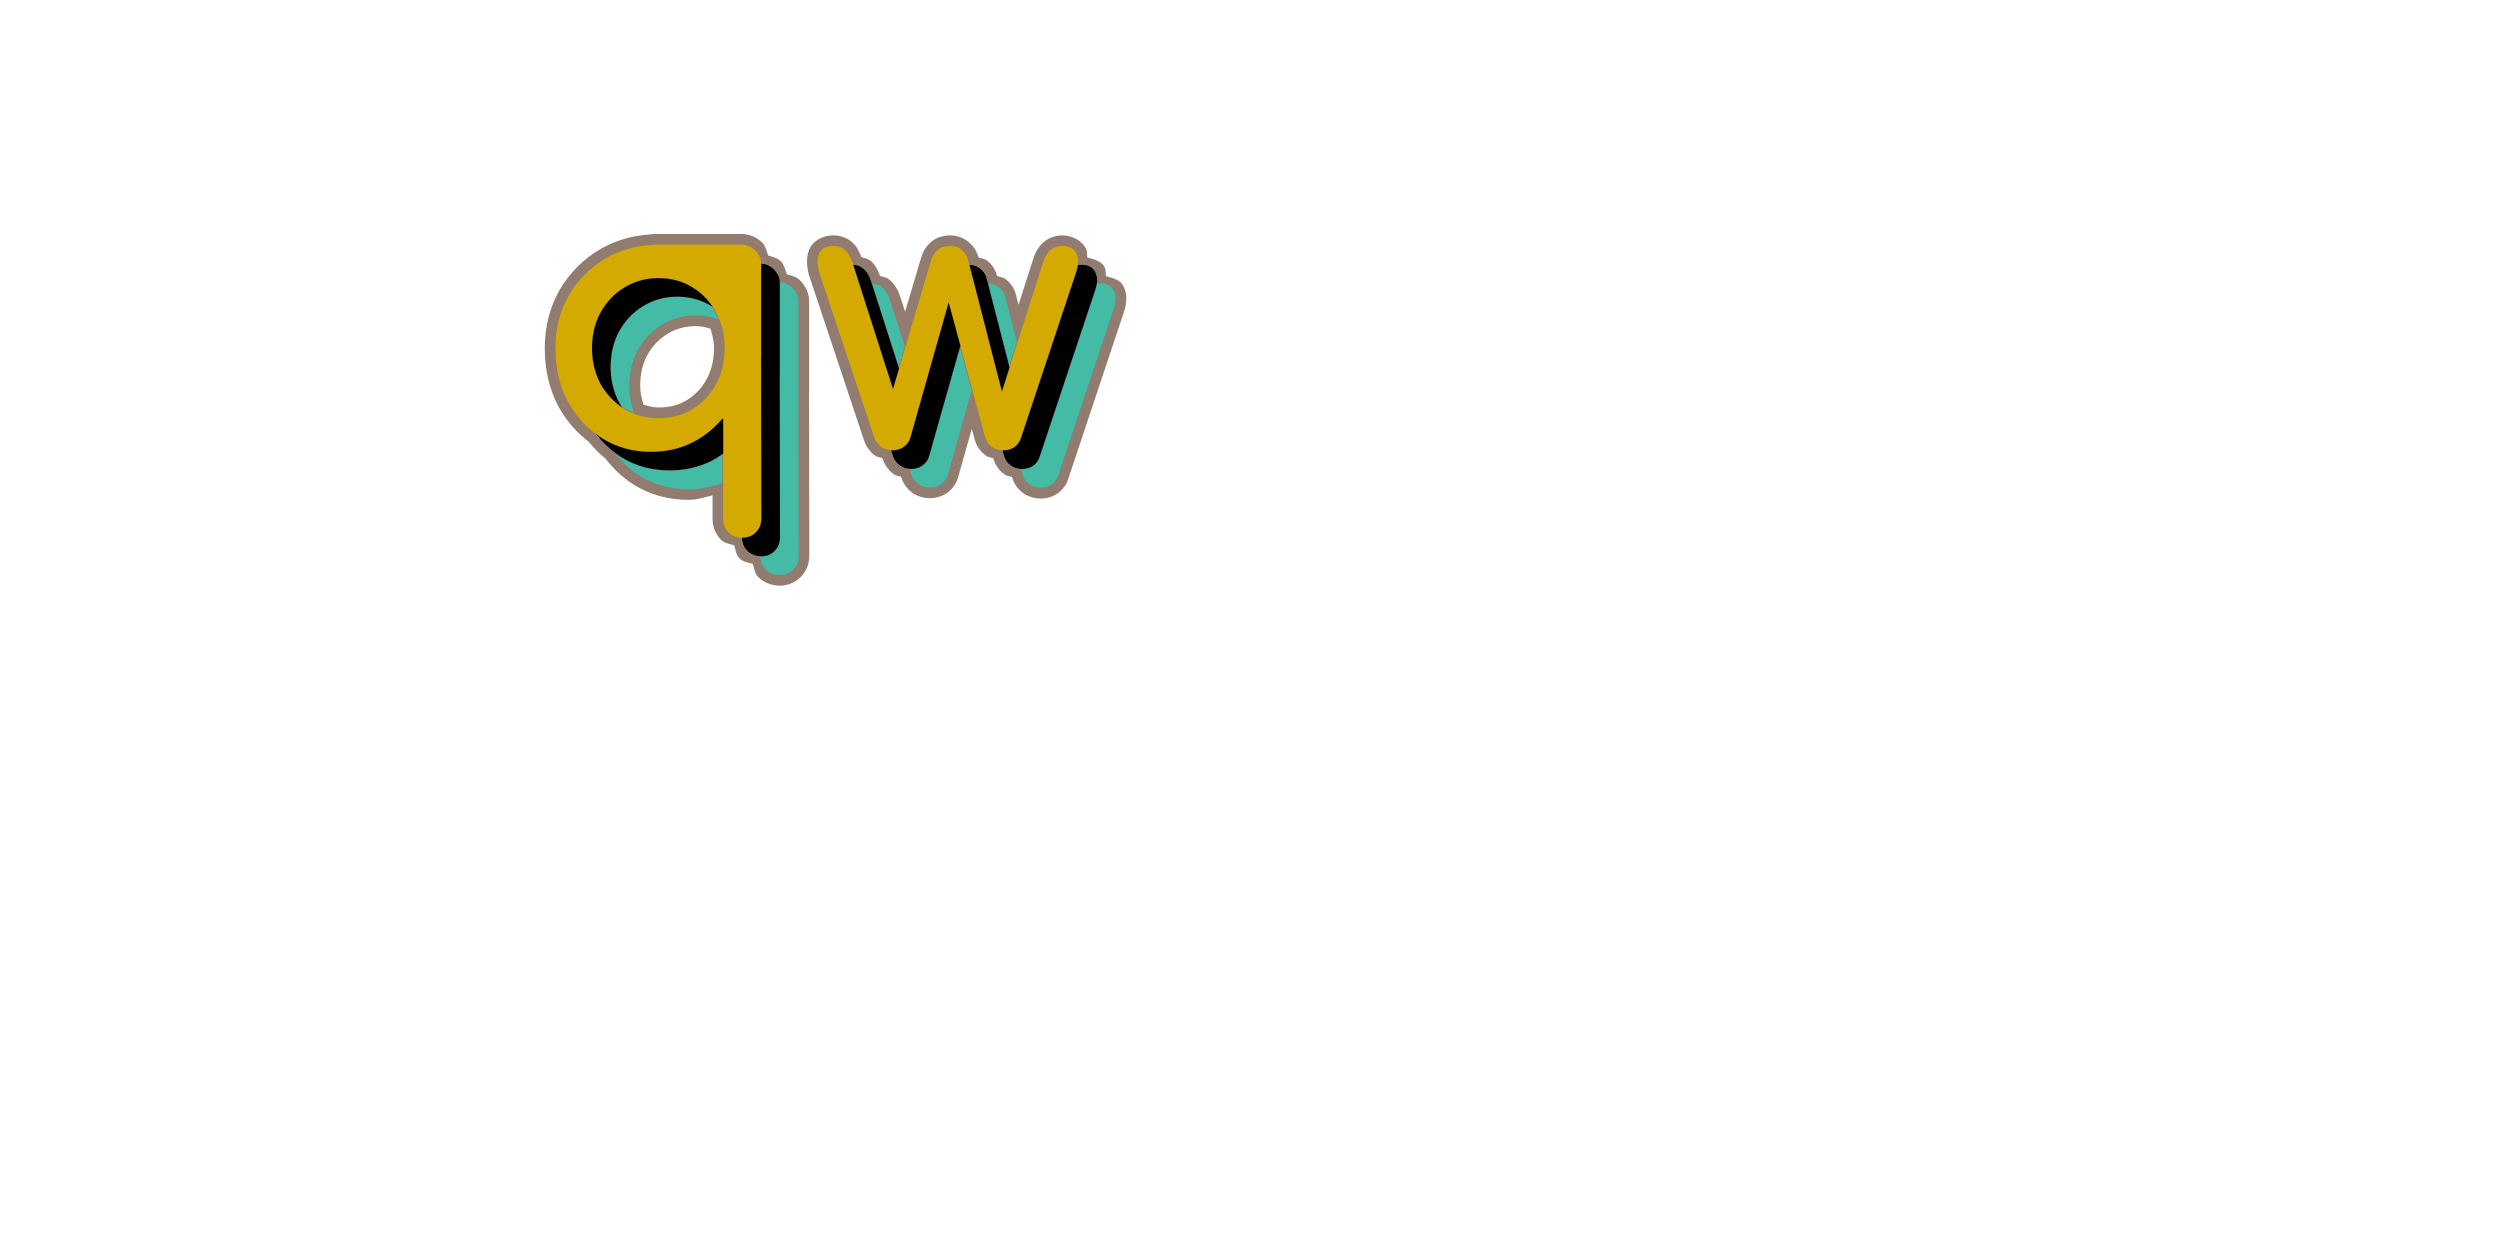
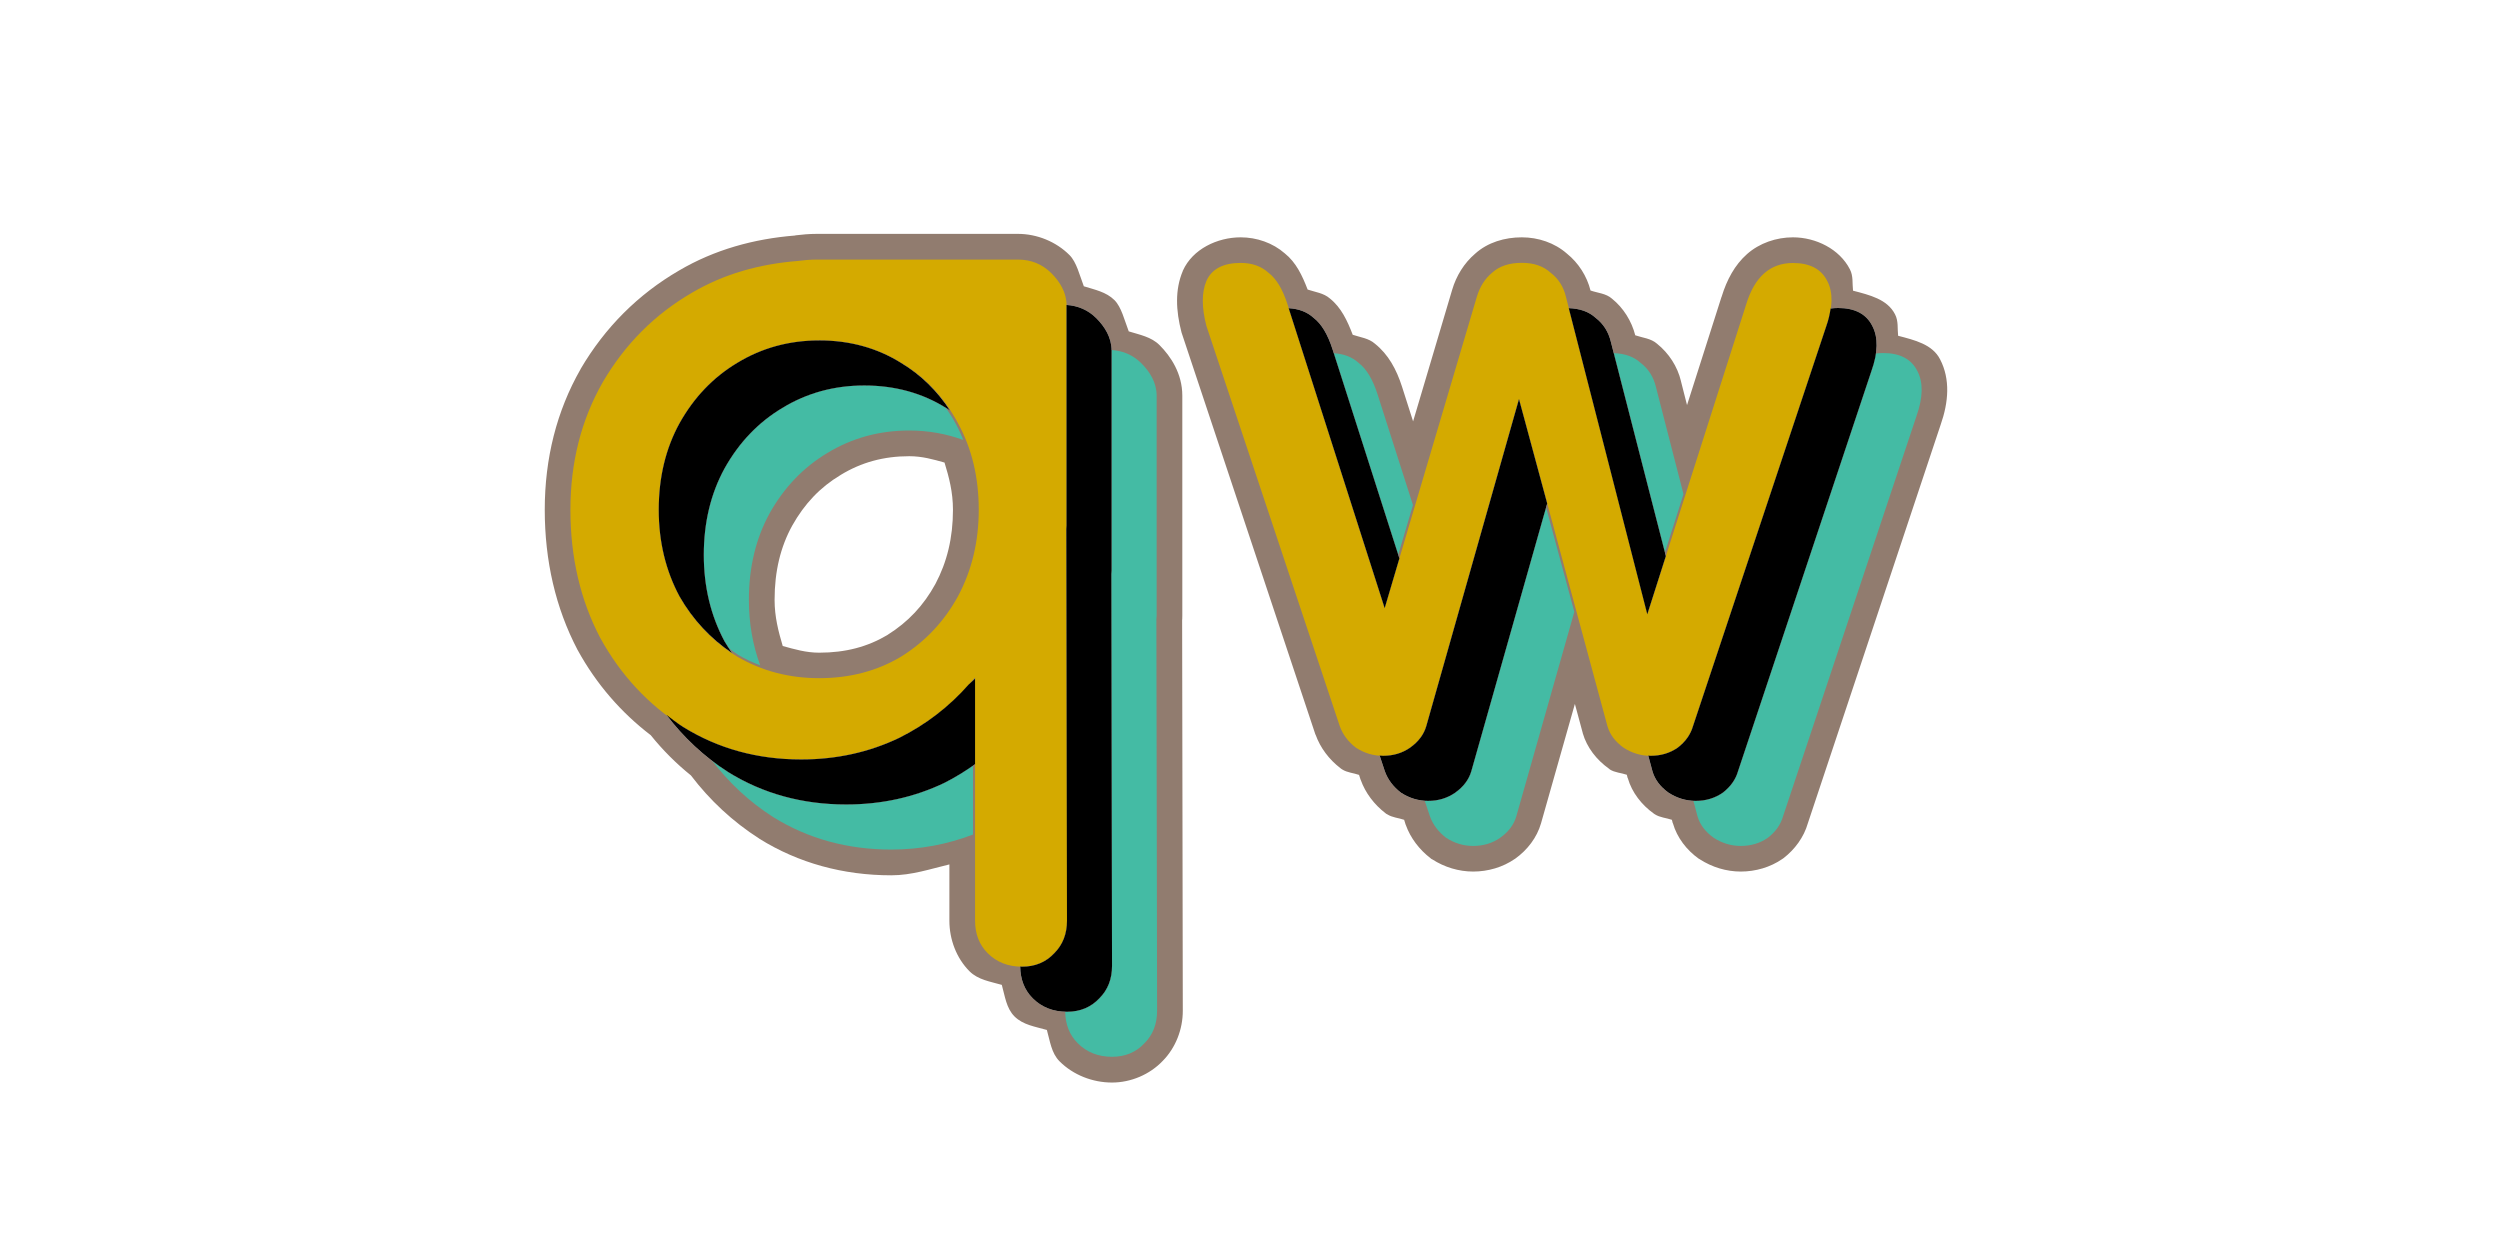
<svg xmlns="http://www.w3.org/2000/svg" width="30.0mm" height="15.0mm" viewBox="0 0 30.0 15.0" version="1.1" id="svg8">
  <defs id="defs2">
    <clipPath clipPathUnits="userSpaceOnUse" id="clipPath891">
      <path d="M 0,850.393 H 850.394 V 0 H 0 Z" id="path889" />
    </clipPath>
  </defs>
  <g id="g840" style="display:inline">
    <rect x="0" y="0" width="30" height="15" style="fill:#ffffff;fill-opacity:1;stroke:none" id="rect838" />
  </g>
  <g id="g842" style="display:inline" />
  <g id="g844" style="display:inline" />
  <g id="g846" style="display:inline" />
  <g id="g848" style="display:inline" />
  <g id="g850" style="display:inline">
-     <path id="path998" style="color:#000000;font-style:normal;font-variant:normal;font-weight:bold;font-stretch:normal;font-size:10.583px;line-height:1.25;font-family:Comfortaa;-inkscape-font-specification:'Comfortaa Bold';font-variant-ligatures:normal;font-variant-position:normal;font-variant-caps:normal;font-variant-numeric:normal;font-variant-alternates:normal;font-variant-east-asian:normal;font-feature-settings:normal;font-variation-settings:normal;text-indent:0;text-align:start;text-decoration:none;text-decoration-line:none;text-decoration-style:solid;text-decoration-color:#000000;letter-spacing:-0.265px;word-spacing:normal;text-transform:none;writing-mode:lr-tb;direction:ltr;text-orientation:mixed;dominant-baseline:auto;baseline-shift:baseline;text-anchor:start;white-space:normal;shape-padding:0;shape-margin:0;inline-size:0;clip-rule:nonzero;display:inline;overflow:visible;visibility:visible;isolation:auto;mix-blend-mode:normal;color-interpolation:sRGB;color-interpolation-filters:linearRGB;solid-color:#000000;solid-opacity:1;vector-effect:none;fill:#917c6f;fill-opacity:1;fill-rule:nonzero;stroke:none;stroke-width:0.256;stroke-linecap:butt;stroke-linejoin:miter;stroke-miterlimit:4;stroke-dasharray:none;stroke-dashoffset:0;stroke-opacity:1;color-rendering:auto;image-rendering:auto;shape-rendering:auto;text-rendering:auto;enable-background:accumulate;stop-color:#000000" d="m 7.891,2.807 c -0.039,0 -0.074,0.003 -0.107,0.007 -6.095e-4,4.79e-5 -0.001,8.115e-4 -0.002,8.571e-4 C 7.577,2.831 7.382,2.885 7.205,2.989 7.002,3.107 6.837,3.272 6.716,3.478 v 8.571e-4 L 6.715,3.48 C 6.596,3.688 6.537,3.924 6.537,4.179 c 0,0.254 0.054,0.489 0.163,0.697 v 8.57e-4 l 8.571e-4,6.429e-4 c 0.093,0.169 0.216,0.311 0.364,0.424 0.06,0.074 0.126,0.141 0.2,0.2 0.094,0.123 0.208,0.23 0.341,0.315 l 8.571e-4,8.57e-4 c 0.194,0.12 0.416,0.181 0.655,0.181 0.102,0 0.194,-0.032 0.289,-0.054 v 0.28 c 0,0.093 0.035,0.186 0.1,0.252 0.042,0.042 0.103,0.051 0.16,0.067 0.016,0.056 0.022,0.116 0.063,0.157 0.043,0.043 0.104,0.051 0.161,0.067 0.016,0.055 0.022,0.115 0.063,0.156 0.068,0.068 0.164,0.105 0.261,0.105 0.094,0 0.188,-0.04 0.253,-0.108 0.064,-0.065 0.1,-0.157 0.1,-0.249 l -0.003,-1.948 c 10e-5,0.007 8.571e-4,0.004 8.571e-4,-0.018 v -1.094 c 0,-0.11 -0.058,-0.196 -0.114,-0.252 C 9.555,3.319 9.497,3.308 9.443,3.292 9.421,3.235 9.406,3.171 9.371,3.136 9.331,3.095 9.273,3.084 9.219,3.067 9.198,3.011 9.183,2.947 9.148,2.912 9.081,2.845 8.986,2.807 8.891,2.807 h -0.989 z m 2.109,0.017 c -0.116,0 -0.239,0.058 -0.287,0.165 l -8.571e-4,6.428e-4 v 0.002 c -0.039,0.094 -0.034,0.197 -0.006,0.305 l 0.002,0.005 0.665,1.996 8.57e-4,8.571e-4 c 0.024,0.066 0.068,0.124 0.123,0.166 l 0.004,0.003 0.005,0.003 c 0.026,0.016 0.056,0.018 0.084,0.027 l 0.007,0.023 8.57e-4,0.002 c 0.024,0.066 0.068,0.123 0.123,0.166 l 0.004,0.003 0.005,0.002 c 0.026,0.017 0.056,0.018 0.084,0.027 l 0.007,0.024 8.57e-4,0.002 c 0.024,0.066 0.068,0.123 0.123,0.166 l 0.004,0.003 0.005,0.002 c 0.06,0.039 0.132,0.061 0.203,0.061 0.073,0 0.147,-0.021 0.207,-0.063 h 6.43e-4 l 8.57e-4,-8.569e-4 c 0.06,-0.043 0.108,-0.105 0.129,-0.177 L 11.662,5.145 11.701,5.289 v 8.571e-4 c 0.021,0.072 0.07,0.134 0.13,0.177 l 0.002,0.002 0.002,0.003 c 0.026,0.017 0.057,0.017 0.085,0.027 l 0.004,0.016 8.57e-4,8.571e-4 c 0.021,0.072 0.069,0.134 0.13,0.177 l 0.002,0.002 0.003,0.002 c 0.026,0.017 0.056,0.018 0.085,0.027 l 0.004,0.016 8.57e-4,8.571e-4 c 0.021,0.072 0.069,0.134 0.129,0.177 l 0.003,0.002 0.003,0.002 c 0.06,0.039 0.131,0.061 0.203,0.061 0.073,0 0.147,-0.021 0.207,-0.063 l 0.002,-0.002 0.003,-0.002 c 0.057,-0.044 0.102,-0.105 0.121,-0.174 L 13.483,3.756 c 0.039,-0.111 0.049,-0.226 -0.003,-0.325 -0.038,-0.075 -0.127,-0.096 -0.209,-0.117 -0.004,-0.036 0.002,-0.073 -0.015,-0.107 -0.038,-0.075 -0.127,-0.096 -0.209,-0.117 -0.004,-0.036 0.002,-0.072 -0.015,-0.106 -0.052,-0.101 -0.17,-0.159 -0.283,-0.159 -0.083,0 -0.166,0.028 -0.228,0.083 -0.062,0.054 -0.101,0.128 -0.126,0.211 v 8.569e-4 c -1.15e-4,3.763e-4 -7.32e-4,4.798e-4 -8.57e-4,8.571e-4 l -0.172,0.538 -0.03,-0.118 v -6.428e-4 c -0.017,-0.073 -0.06,-0.139 -0.119,-0.186 -0.03,-0.027 -0.071,-0.029 -0.108,-0.042 -0.018,-0.071 -0.059,-0.136 -0.116,-0.182 -0.03,-0.026 -0.07,-0.028 -0.107,-0.04 -0.018,-0.072 -0.06,-0.137 -0.117,-0.184 -0.061,-0.054 -0.143,-0.081 -0.224,-0.081 -0.085,0 -0.17,0.025 -0.232,0.082 -0.055,0.047 -0.094,0.11 -0.114,0.18 l -0.194,0.654 -0.055,-0.172 c -0.028,-0.087 -0.068,-0.16 -0.135,-0.214 -0.031,-0.027 -0.072,-0.032 -0.111,-0.045 -0.027,-0.07 -0.057,-0.136 -0.113,-0.18 -0.031,-0.027 -0.073,-0.032 -0.111,-0.045 -0.027,-0.07 -0.057,-0.135 -0.113,-0.18 -0.06,-0.053 -0.14,-0.08 -0.22,-0.08 z M 9.133,3.16 c 0.058,0.004 0.108,0.025 0.148,0.066 0.042,0.042 0.076,0.096 0.076,0.161 v 1.094 c 0,0.006 -0.001,0.012 -0.001,0.018 l 0.003,1.949 c 1.185e-4,0.066 -0.021,0.119 -0.063,0.161 -0.042,0.045 -0.096,0.067 -0.161,0.067 -0.069,0 -0.126,-0.022 -0.171,-0.067 -0.041,-0.041 -0.061,-0.094 -0.062,-0.158 0.003,8.27e-5 0.005,8.57e-4 0.008,8.57e-4 0.066,0 0.119,-0.022 0.161,-0.067 0.042,-0.042 0.063,-0.096 0.063,-0.162 L 9.132,4.275 c 8.29e-5,-0.006 0.001,-0.012 0.001,-0.018 V 3.164 c 0,-0.001 -1.948e-4,-0.002 -2.142e-4,-0.003 z m 3.839,0.015 c 0.084,0 0.141,0.03 0.171,0.09 0.03,0.057 0.028,0.131 -0.004,0.224 L 12.474,5.48 c -0.012,0.042 -0.037,0.078 -0.076,0.108 -0.039,0.027 -0.084,0.04 -0.135,0.04 -0.048,0 -0.093,-0.014 -0.135,-0.04 -0.042,-0.03 -0.069,-0.066 -0.081,-0.108 l -0.021,-0.077 c 0.004,1.95e-4 0.008,8.571e-4 0.012,8.571e-4 0.051,0 0.096,-0.013 0.135,-0.04 0.039,-0.03 0.064,-0.066 0.076,-0.108 l 0.663,-1.991 c 0.011,-0.031 0.017,-0.06 0.021,-0.087 0.012,-0.002 0.024,-0.003 0.037,-0.003 z m -1.34,8.57e-4 c 0.055,0.002 0.1,0.017 0.134,0.048 0.039,0.03 0.064,0.07 0.076,0.121 l 0.273,1.064 -0.092,0.29 z m -1.394,2.143e-4 c 0.05,0.003 0.092,0.018 0.124,0.048 0.039,0.03 0.07,0.082 0.094,0.157 l 0.333,1.04 -0.073,0.248 z M 7.902,3.337 c 0.152,0 0.288,0.037 0.408,0.112 0.099,0.059 0.18,0.139 0.244,0.238 -0.007,-0.004 -0.013,-0.009 -0.02,-0.013 C 8.415,3.598 8.279,3.561 8.127,3.561 c -0.149,0 -0.285,0.037 -0.408,0.112 C 7.599,3.745 7.503,3.845 7.432,3.973 7.363,4.099 7.328,4.242 7.328,4.404 c 0,0.158 0.035,0.302 0.103,0.43 0.012,0.021 0.025,0.039 0.038,0.059 C 7.362,4.82 7.274,4.726 7.207,4.61 7.139,4.481 7.104,4.338 7.104,4.18 c 0,-0.161 0.035,-0.305 0.103,-0.43 C 7.279,3.621 7.375,3.52 7.494,3.449 7.617,3.374 7.753,3.337 7.902,3.337 Z m 3.482,0.292 0.14,0.519 -0.378,1.332 c -0.012,0.042 -0.039,0.078 -0.081,0.108 -0.039,0.027 -0.084,0.04 -0.134,0.04 -0.048,0 -0.093,-0.014 -0.135,-0.04 C 10.759,5.557 10.732,5.521 10.717,5.48 L 10.691,5.402 c 0.006,3.898e-4 0.011,0.001 0.017,0.001 0.051,0 0.095,-0.013 0.134,-0.04 0.042,-0.03 0.069,-0.066 0.081,-0.108 z m -3.033,0.284 c 0.064,0 0.119,0.016 0.175,0.031 0.022,0.073 0.042,0.147 0.042,0.235 0,0.139 -0.029,0.261 -0.087,0.369 -0.059,0.107 -0.136,0.189 -0.237,0.253 -3.346e-4,2.098e-4 -4.839e-4,6.498e-4 -8.571e-4,8.571e-4 -0.099,0.059 -0.208,0.088 -0.34,0.088 -0.065,0 -0.123,-0.017 -0.181,-0.033 -0.021,-0.072 -0.04,-0.145 -0.04,-0.229 0,-0.143 0.03,-0.264 0.087,-0.369 0.062,-0.11 0.14,-0.192 0.24,-0.252 l 8.57e-4,-6.428e-4 c 0.103,-0.063 0.214,-0.093 0.342,-0.093 z m 0.327,1.106 v 0.426 c -0.048,0.034 -0.098,0.066 -0.153,0.093 C 8.376,5.61 8.213,5.645 8.037,5.645 7.819,5.645 7.623,5.592 7.449,5.484 7.329,5.408 7.228,5.312 7.142,5.199 c 0.027,0.021 0.054,0.042 0.083,0.061 0.173,0.108 0.369,0.162 0.587,0.162 0.176,1e-7 0.339,-0.036 0.489,-0.108 0.135,-0.067 0.249,-0.157 0.345,-0.265 3.397e-4,-3.049e-4 7.317e-4,-5.521e-4 0.001,-8.57e-4 l -2.143e-4,-2.143e-4 c 0.001,-0.002 0.003,-0.003 0.004,-0.004 l 4.285e-4,4.284e-4 c 0.009,-0.008 0.018,-0.016 0.026,-0.024 z" />
+     <path transform="scale(0.2645833)" id="path998" style="color:#000000;font-style:normal;font-variant:normal;font-weight:bold;font-stretch:normal;font-size:10.583px;line-height:1.25;font-family:Comfortaa;-inkscape-font-specification:'Comfortaa Bold';font-variant-ligatures:normal;font-variant-position:normal;font-variant-caps:normal;font-variant-numeric:normal;font-variant-alternates:normal;font-variant-east-asian:normal;font-feature-settings:normal;font-variation-settings:normal;text-indent:0;text-align:start;text-decoration:none;text-decoration-line:none;text-decoration-style:solid;text-decoration-color:#000000;letter-spacing:-0.265px;word-spacing:normal;text-transform:none;writing-mode:lr-tb;direction:ltr;text-orientation:mixed;dominant-baseline:auto;baseline-shift:baseline;text-anchor:start;white-space:normal;shape-padding:0;shape-margin:0;inline-size:0;clip-rule:nonzero;display:inline;overflow:visible;visibility:visible;isolation:auto;mix-blend-mode:normal;color-interpolation:sRGB;color-interpolation-filters:linearRGB;solid-color:#000000;solid-opacity:1;vector-effect:none;fill:#917c6f;fill-opacity:1;fill-rule:nonzero;stroke:none;stroke-width:2.329;stroke-linecap:butt;stroke-linejoin:miter;stroke-miterlimit:4;stroke-dasharray:none;stroke-dashoffset:0;stroke-opacity:1;color-rendering:auto;image-rendering:auto;shape-rendering:auto;text-rendering:auto;enable-background:accumulate;stop-color:#000000" d="M 37.049 10.607 C 36.697 10.607 36.376 10.637 36.076 10.674 C 36.071 10.674 36.066 10.681 36.061 10.682 C 34.188 10.831 32.405 11.325 30.797 12.27 C 28.942 13.348 27.44 14.85 26.338 16.727 L 26.338 16.734 L 26.332 16.742 C 25.247 18.641 24.707 20.79 24.707 23.119 C 24.707 25.433 25.199 27.575 26.191 29.469 L 26.191 29.477 L 26.199 29.482 C 27.046 31.026 28.17 32.317 29.514 33.344 C 30.057 34.019 30.667 34.629 31.336 35.168 C 32.193 36.293 33.229 37.264 34.443 38.039 L 34.451 38.047 C 36.217 39.143 38.243 39.699 40.424 39.699 C 41.357 39.699 42.194 39.411 43.059 39.205 L 43.059 41.76 C 43.059 42.604 43.375 43.455 43.975 44.055 C 44.362 44.44 44.918 44.519 45.436 44.668 C 45.579 45.174 45.637 45.724 46.012 46.1 C 46.4 46.488 46.959 46.563 47.48 46.713 C 47.624 47.218 47.682 47.762 48.057 48.137 C 48.676 48.756 49.553 49.098 50.434 49.098 C 51.291 49.098 52.149 48.734 52.736 48.115 C 53.322 47.52 53.646 46.683 53.645 45.842 L 53.615 28.08 C 53.616 28.142 53.623 28.113 53.623 27.918 L 53.623 17.945 C 53.623 16.943 53.099 16.161 52.588 15.65 C 52.215 15.277 51.688 15.183 51.193 15.029 C 50.996 14.516 50.863 13.93 50.545 13.611 C 50.172 13.239 49.651 13.139 49.156 12.984 C 48.96 12.47 48.826 11.888 48.506 11.568 C 47.896 10.958 47.031 10.607 46.166 10.607 L 37.152 10.607 L 37.049 10.607 z M 56.271 10.764 C 55.212 10.764 54.09 11.297 53.652 12.27 L 53.645 12.275 L 53.645 12.291 C 53.285 13.145 53.33 14.083 53.586 15.074 L 53.6 15.117 L 59.66 33.314 L 59.668 33.322 C 59.883 33.923 60.285 34.448 60.789 34.836 L 60.826 34.865 L 60.871 34.895 C 61.104 35.044 61.382 35.055 61.639 35.145 L 61.705 35.352 L 61.713 35.367 C 61.927 35.967 62.33 36.492 62.836 36.881 L 62.873 36.91 L 62.916 36.932 C 63.15 37.082 63.426 37.093 63.684 37.182 L 63.75 37.396 L 63.758 37.412 C 63.972 38.013 64.377 38.536 64.881 38.924 L 64.918 38.955 L 64.961 38.977 C 65.512 39.331 66.16 39.529 66.814 39.529 C 67.483 39.529 68.156 39.336 68.705 38.955 L 68.711 38.955 L 68.719 38.947 C 69.267 38.556 69.706 37.992 69.893 37.338 L 71.428 31.926 L 71.783 33.24 L 71.783 33.248 C 71.971 33.905 72.418 34.467 72.965 34.857 L 72.986 34.871 L 73.008 34.895 C 73.242 35.045 73.524 35.049 73.783 35.139 L 73.82 35.285 L 73.828 35.293 C 74.016 35.949 74.461 36.51 75.01 36.902 L 75.031 36.916 L 75.055 36.932 C 75.291 37.083 75.567 37.092 75.828 37.182 L 75.865 37.33 L 75.873 37.338 C 76.061 37.995 76.5 38.557 77.047 38.947 L 77.076 38.961 L 77.1 38.977 C 77.651 39.331 78.297 39.529 78.951 39.529 C 79.62 39.529 80.292 39.336 80.842 38.955 L 80.863 38.939 L 80.887 38.924 C 81.403 38.527 81.814 37.97 81.994 37.338 L 88.018 19.26 C 88.375 18.245 88.461 17.201 87.992 16.299 C 87.646 15.615 86.836 15.425 86.088 15.229 C 86.05 14.898 86.11 14.566 85.947 14.254 C 85.599 13.571 84.791 13.379 84.043 13.184 C 84.004 12.857 84.061 12.524 83.902 12.217 C 83.432 11.293 82.354 10.764 81.318 10.764 C 80.565 10.764 79.801 11.023 79.236 11.523 C 78.676 12.02 78.32 12.689 78.086 13.449 L 78.086 13.457 C 78.085 13.46 78.079 13.461 78.078 13.465 L 76.514 18.373 L 76.24 17.295 L 76.24 17.289 C 76.083 16.624 75.689 16.02 75.154 15.59 C 74.878 15.346 74.507 15.324 74.166 15.207 C 74.001 14.562 73.63 13.964 73.109 13.545 C 72.837 13.305 72.471 13.292 72.137 13.176 C 71.974 12.524 71.59 11.923 71.066 11.502 C 70.506 11.01 69.763 10.764 69.021 10.764 C 68.25 10.764 67.476 10.989 66.902 11.508 C 66.403 11.934 66.048 12.512 65.861 13.146 L 64.09 19.111 L 63.588 17.539 C 63.334 16.747 62.967 16.076 62.361 15.59 C 62.077 15.339 61.702 15.301 61.352 15.184 C 61.108 14.547 60.83 13.948 60.318 13.539 C 60.034 13.29 59.656 13.249 59.307 13.133 C 59.064 12.499 58.783 11.902 58.273 11.494 C 57.727 11.015 56.996 10.764 56.271 10.764 z M 48.369 13.832 C 48.898 13.866 49.351 14.062 49.723 14.434 C 50.104 14.815 50.416 15.305 50.416 15.904 L 50.416 25.875 C 50.416 25.931 50.405 25.983 50.404 26.039 L 50.436 43.803 C 50.437 44.402 50.245 44.892 49.863 45.273 C 49.482 45.682 48.992 45.887 48.393 45.887 C 47.766 45.887 47.247 45.682 46.838 45.273 C 46.464 44.9 46.279 44.419 46.271 43.836 C 46.298 43.837 46.321 43.844 46.348 43.844 C 46.947 43.844 47.437 43.639 47.818 43.23 C 48.2 42.849 48.394 42.357 48.393 41.758 L 48.361 23.996 C 48.362 23.94 48.371 23.888 48.371 23.832 L 48.371 13.861 C 48.371 13.851 48.369 13.842 48.369 13.832 z M 83.363 13.969 C 84.126 13.969 84.646 14.24 84.918 14.785 C 85.19 15.303 85.177 15.983 84.877 16.828 L 78.828 34.975 C 78.719 35.356 78.487 35.683 78.133 35.955 C 77.779 36.2 77.369 36.324 76.906 36.324 C 76.47 36.324 76.061 36.2 75.68 35.955 C 75.298 35.683 75.054 35.356 74.945 34.975 L 74.756 34.271 C 74.792 34.273 74.827 34.279 74.863 34.279 C 75.326 34.279 75.736 34.157 76.09 33.912 C 76.444 33.64 76.676 33.313 76.785 32.932 L 82.832 14.785 C 82.933 14.501 82.989 14.241 83.025 13.994 C 83.134 13.978 83.246 13.969 83.363 13.969 z M 71.15 13.977 C 71.653 13.993 72.063 14.135 72.371 14.418 C 72.725 14.69 72.955 15.058 73.064 15.521 L 75.555 25.221 L 74.713 27.861 L 71.15 13.977 z M 58.447 13.979 C 58.901 14.004 59.283 14.146 59.58 14.418 C 59.934 14.69 60.22 15.167 60.438 15.848 L 63.469 25.326 L 62.801 27.584 L 58.447 13.979 z M 37.152 15.439 C 38.542 15.439 39.779 15.78 40.869 16.461 C 41.771 17.002 42.509 17.731 43.094 18.627 C 43.032 18.588 42.977 18.542 42.914 18.504 C 41.824 17.823 40.587 17.482 39.197 17.482 C 37.835 17.482 36.596 17.823 35.479 18.504 C 34.389 19.158 33.515 20.073 32.861 21.244 C 32.235 22.388 31.92 23.697 31.92 25.168 C 31.92 26.612 32.235 27.918 32.861 29.09 C 32.969 29.278 33.09 29.45 33.209 29.625 C 32.227 28.962 31.425 28.109 30.818 27.047 C 30.192 25.875 29.877 24.567 29.877 23.123 C 29.877 21.652 30.192 20.344 30.818 19.199 C 31.472 18.028 32.344 17.115 33.434 16.461 C 34.551 15.78 35.79 15.439 37.152 15.439 z M 68.893 18.1 L 70.172 22.834 L 66.73 34.975 C 66.622 35.356 66.376 35.683 65.994 35.955 C 65.64 36.2 65.233 36.324 64.77 36.324 C 64.334 36.324 63.924 36.2 63.543 35.955 C 63.189 35.683 62.943 35.356 62.807 34.975 L 62.572 34.27 C 62.624 34.273 62.674 34.279 62.727 34.279 C 63.19 34.279 63.597 34.157 63.951 33.912 C 64.333 33.64 64.579 33.313 64.688 32.932 L 68.893 18.1 z M 41.242 20.691 C 41.825 20.691 42.328 20.836 42.838 20.979 C 43.042 21.643 43.221 22.317 43.221 23.119 C 43.221 24.39 42.952 25.494 42.424 26.486 C 41.89 27.462 41.185 28.21 40.262 28.789 C 40.259 28.791 40.257 28.795 40.254 28.797 C 39.355 29.333 38.353 29.602 37.152 29.602 C 36.557 29.602 36.032 29.446 35.5 29.299 C 35.305 28.641 35.131 27.976 35.131 27.209 C 35.131 25.902 35.402 24.803 35.928 23.844 C 36.491 22.838 37.207 22.094 38.119 21.547 L 38.127 21.541 C 39.064 20.97 40.074 20.691 41.242 20.691 z M 44.223 30.775 L 44.223 34.66 C 43.785 34.969 43.328 35.258 42.832 35.506 C 41.47 36.16 39.986 36.486 38.379 36.486 C 36.39 36.486 34.604 35.996 33.023 35.016 C 31.928 34.317 31.002 33.443 30.221 32.418 C 30.469 32.608 30.714 32.801 30.98 32.971 C 32.561 33.952 34.347 34.445 36.336 34.445 C 37.943 34.445 39.427 34.117 40.789 33.463 C 42.018 32.849 43.059 32.036 43.934 31.045 C 43.937 31.042 43.94 31.04 43.943 31.037 L 43.941 31.035 C 43.954 31.021 43.966 31.008 43.979 30.994 L 43.982 30.998 C 44.064 30.925 44.146 30.853 44.223 30.775 z " />
  </g>
  <g id="g852" style="display:inline">
-     <path id="path855-0" style="font-style:normal;font-variant:normal;font-weight:bold;font-stretch:normal;font-size:10.583px;line-height:1.25;font-family:Comfortaa;-inkscape-font-specification:'Comfortaa Bold';letter-spacing:-0.265px;display:inline;fill:#44bba4;fill-opacity:1;stroke-width:0.112" d="m 9.357,3.384 c 1.74e-5,0.001 4.286e-4,0.002 4.286e-4,0.003 v 1.094 c 0,0.006 -0.001,0.012 -0.001,0.018 l 0.003,1.949 c 1.16e-4,0.066 -0.021,0.119 -0.063,0.161 -0.042,0.045 -0.096,0.067 -0.161,0.067 -0.003,0 -0.006,-7.742e-4 -0.009,-8.571e-4 8.292e-4,0.064 0.021,0.117 0.062,0.158 0.045,0.045 0.102,0.067 0.171,0.067 0.066,0 0.119,-0.022 0.161,-0.067 0.042,-0.042 0.063,-0.096 0.063,-0.162 L 9.58,4.724 c 8.3e-5,-0.006 0.001,-0.012 0.001,-0.018 V 3.612 C 9.581,3.546 9.547,3.492 9.505,3.45 9.465,3.41 9.415,3.388 9.357,3.384 Z M 8.127,3.561 c -0.149,0 -0.285,0.037 -0.408,0.112 C 7.599,3.745 7.503,3.845 7.432,3.973 7.363,4.099 7.328,4.242 7.328,4.404 c 0,0.158 0.035,0.302 0.103,0.43 0.007,0.012 0.015,0.023 0.023,0.035 0.015,0.011 0.03,0.023 0.046,0.033 0.035,0.021 0.072,0.037 0.109,0.052 -0.037,-0.1 -0.057,-0.209 -0.057,-0.325 0,-0.161 0.034,-0.305 0.103,-0.43 C 7.727,4.069 7.823,3.969 7.943,3.897 8.065,3.822 8.201,3.785 8.351,3.785 c 0.097,0 0.186,0.017 0.269,0.047 -0.011,-0.027 -0.022,-0.053 -0.036,-0.078 C 8.568,3.725 8.551,3.698 8.533,3.672 8.414,3.598 8.278,3.561 8.127,3.561 Z M 7.366,5.423 c 0.086,0.112 0.187,0.208 0.307,0.285 0.173,0.108 0.369,0.162 0.587,0.162 0.145,0 0.28,-0.026 0.407,-0.075 V 5.452 C 8.623,5.483 8.576,5.513 8.525,5.538 8.376,5.61 8.213,5.645 8.037,5.645 c -0.218,0 -0.414,-0.054 -0.587,-0.161 -0.029,-0.019 -0.056,-0.04 -0.083,-0.061 z" />
-     <path id="path865-6" style="font-style:normal;font-variant:normal;font-weight:bold;font-stretch:normal;font-size:10.583px;line-height:1.25;font-family:Comfortaa;-inkscape-font-specification:'Comfortaa Bold';letter-spacing:-0.265px;display:inline;fill:#44bba4;fill-opacity:1;stroke-width:0.112" d="m 13.196,3.399 c -0.013,0 -0.025,0.001 -0.037,0.003 -0.004,0.027 -0.01,0.056 -0.021,0.087 L 12.474,5.48 c -0.012,0.042 -0.037,0.078 -0.076,0.108 -0.039,0.027 -0.084,0.04 -0.135,0.04 -0.004,0 -0.008,-8.806e-4 -0.012,-0.001 l 0.021,0.077 c 0.012,0.042 0.039,0.078 0.081,0.108 0.042,0.027 0.087,0.04 0.135,0.04 0.051,-4e-7 0.096,-0.014 0.135,-0.04 0.039,-0.03 0.064,-0.066 0.076,-0.108 L 13.362,3.713 c 0.033,-0.093 0.034,-0.168 0.004,-0.224 -0.03,-0.06 -0.087,-0.09 -0.17,-0.09 z m -1.34,6.427e-4 0.254,0.991 0.092,-0.29 -0.137,-0.532 c -0.012,-0.051 -0.037,-0.091 -0.076,-0.121 -0.034,-0.031 -0.079,-0.047 -0.134,-0.049 z m -1.393,4.285e-4 0.321,1.003 0.073,-0.247 -0.176,-0.55 c -0.024,-0.075 -0.055,-0.127 -0.094,-0.157 -0.033,-0.03 -0.074,-0.045 -0.124,-0.048 z m 1.056,0.767 -0.372,1.312 c -0.012,0.042 -0.039,0.078 -0.081,0.108 -0.039,0.027 -0.084,0.04 -0.134,0.04 -0.006,0 -0.011,-9.042e-4 -0.017,-0.001 l 0.026,0.077 c 0.015,0.042 0.042,0.078 0.081,0.108 0.042,0.027 0.087,0.04 0.134,0.04 0.051,0 0.096,-0.014 0.135,-0.04 0.042,-0.03 0.069,-0.066 0.081,-0.108 l 0.288,-1.017 z" />
+     <path transform="scale(0.2645833)" id="path855-0" style="font-style:normal;font-variant:normal;font-weight:bold;font-stretch:normal;font-size:10.583px;line-height:1.25;font-family:Comfortaa;-inkscape-font-specification:'Comfortaa Bold';letter-spacing:-0.265px;display:inline;fill:#44bba4;fill-opacity:1;stroke-width:1.022" d="M 50.412 15.875 C 50.412 15.885 50.416 15.893 50.416 15.902 L 50.416 25.875 C 50.416 25.931 50.405 25.983 50.404 26.039 L 50.436 43.803 C 50.437 44.402 50.245 44.892 49.863 45.273 C 49.482 45.682 48.992 45.887 48.393 45.887 C 48.365 45.887 48.34 45.88 48.312 45.879 C 48.32 46.462 48.507 46.943 48.881 47.316 C 49.29 47.725 49.809 47.93 50.436 47.93 C 51.035 47.93 51.525 47.725 51.906 47.316 C 52.288 46.935 52.48 46.443 52.479 45.844 L 52.447 28.082 C 52.448 28.026 52.459 27.976 52.459 27.92 L 52.459 17.947 C 52.459 17.348 52.147 16.858 51.766 16.477 C 51.394 16.105 50.941 15.909 50.412 15.875 z M 39.197 17.482 C 37.835 17.482 36.596 17.823 35.479 18.504 C 34.389 19.158 33.515 20.073 32.861 21.244 C 32.235 22.388 31.92 23.697 31.92 25.168 C 31.92 26.612 32.235 27.918 32.861 29.09 C 32.925 29.202 32.998 29.304 33.068 29.408 C 33.206 29.508 33.338 29.614 33.484 29.705 C 33.805 29.893 34.14 30.045 34.48 30.178 C 34.141 29.262 33.965 28.275 33.965 27.211 C 33.965 25.74 34.276 24.431 34.902 23.287 C 35.556 22.116 36.43 21.201 37.52 20.547 C 38.637 19.866 39.878 19.525 41.24 19.525 C 42.121 19.525 42.932 19.68 43.691 19.955 C 43.591 19.713 43.487 19.473 43.361 19.244 C 43.22 18.98 43.063 18.733 42.898 18.496 C 41.812 17.821 40.58 17.482 39.197 17.482 z M 32.266 34.461 C 33.046 35.486 33.974 36.36 35.068 37.059 C 36.649 38.039 38.433 38.531 40.422 38.531 C 41.743 38.531 42.973 38.292 44.129 37.85 L 44.129 34.719 C 43.72 35.006 43.294 35.275 42.832 35.506 C 41.47 36.16 39.986 36.486 38.379 36.486 C 36.39 36.486 34.604 35.996 33.023 35.016 C 32.757 34.845 32.514 34.65 32.266 34.461 z " />
+     <path transform="scale(0.2645833)" id="path865-6" style="font-style:normal;font-variant:normal;font-weight:bold;font-stretch:normal;font-size:10.583px;line-height:1.25;font-family:Comfortaa;-inkscape-font-specification:'Comfortaa Bold';letter-spacing:-0.265px;display:inline;fill:#44bba4;fill-opacity:1;stroke-width:1.022" d="M 85.408 16.012 C 85.291 16.012 85.177 16.021 85.068 16.037 C 85.032 16.285 84.978 16.543 84.877 16.828 L 78.828 34.975 C 78.719 35.356 78.487 35.683 78.133 35.955 C 77.779 36.2 77.369 36.324 76.906 36.324 C 76.87 36.324 76.837 36.316 76.801 36.314 L 76.988 37.018 C 77.097 37.399 77.343 37.726 77.725 37.998 C 78.106 38.243 78.515 38.367 78.951 38.367 C 79.414 38.367 79.824 38.243 80.178 37.998 C 80.532 37.726 80.762 37.399 80.871 37.018 L 86.92 18.873 C 87.22 18.028 87.233 17.346 86.961 16.828 C 86.688 16.283 86.171 16.012 85.408 16.012 z M 73.193 16.018 L 75.512 25.055 L 76.354 22.414 L 75.107 17.564 C 74.998 17.101 74.768 16.733 74.414 16.461 C 74.105 16.178 73.697 16.033 73.193 16.018 z M 60.492 16.021 L 63.416 25.162 L 64.084 22.908 L 62.48 17.891 C 62.262 17.209 61.977 16.733 61.623 16.461 C 61.326 16.189 60.946 16.047 60.492 16.021 z M 70.121 23.014 L 66.73 34.975 C 66.622 35.356 66.376 35.683 65.994 35.955 C 65.64 36.2 65.233 36.324 64.77 36.324 C 64.718 36.324 64.666 36.316 64.615 36.312 L 64.852 37.018 C 64.988 37.399 65.234 37.726 65.588 37.998 C 65.969 38.243 66.377 38.367 66.812 38.367 C 67.276 38.367 67.685 38.243 68.039 37.998 C 68.421 37.726 68.665 37.399 68.773 37.018 L 71.402 27.75 L 70.121 23.014 z " />
  </g>
  <g id="g854" style="display:inline">
-     <path id="path1511" style="font-style:normal;font-variant:normal;font-weight:bold;font-stretch:normal;font-size:10.583px;line-height:1.25;font-family:Comfortaa;-inkscape-font-specification:'Comfortaa Bold';letter-spacing:-0.265px;display:inline;fill:#d4aa00;stroke-width:0.112" d="m 7.891,2.935 c -0.034,0 -0.066,0.003 -0.097,0.007 C 7.604,2.957 7.429,3.006 7.27,3.099 7.085,3.207 6.937,3.355 6.826,3.543 6.719,3.731 6.665,3.943 6.665,4.18 c 0,0.236 0.049,0.448 0.148,0.637 0.102,0.185 0.239,0.333 0.412,0.444 0.173,0.108 0.369,0.162 0.587,0.162 0.176,0 0.339,-0.036 0.489,-0.108 0.149,-0.075 0.275,-0.175 0.377,-0.3 v 1.21 c 0,0.066 0.021,0.12 0.063,0.162 0.045,0.045 0.102,0.067 0.171,0.067 0.066,0 0.119,-0.022 0.161,-0.067 0.042,-0.042 0.063,-0.096 0.063,-0.162 l -0.003,-1.949 c 8.29e-5,-0.006 0.001,-0.012 0.001,-0.018 V 3.163 c 0,-0.066 -0.034,-0.119 -0.076,-0.161 -0.045,-0.045 -0.1,-0.067 -0.166,-0.067 H 7.903 Z m 0.011,0.402 c 0.152,0 0.288,0.037 0.408,0.112 0.12,0.072 0.214,0.172 0.283,0.301 0.069,0.126 0.103,0.269 0.103,0.43 0,0.158 -0.034,0.302 -0.103,0.43 C 8.524,4.735 8.43,4.836 8.31,4.91 8.191,4.982 8.055,5.018 7.902,5.018 7.753,5.018 7.617,4.982 7.494,4.91 7.375,4.836 7.279,4.735 7.207,4.61 7.139,4.481 7.104,4.338 7.104,4.18 c 0,-0.161 0.034,-0.305 0.103,-0.43 C 7.279,3.621 7.375,3.52 7.494,3.449 7.617,3.374 7.753,3.337 7.902,3.337 Z" />
-     <path d="m 10.708,5.403 q -0.072,0 -0.134,-0.04 -0.058,-0.045 -0.081,-0.108 L 9.829,3.265 q -0.036,-0.139 0,-0.224 0.04,-0.09 0.17,-0.09 0.085,0 0.139,0.049 0.058,0.045 0.094,0.157 l 0.565,1.766 H 10.64 L 11.174,3.121 q 0.022,-0.076 0.076,-0.121 0.054,-0.049 0.148,-0.049 0.09,0 0.143,0.049 0.058,0.045 0.076,0.121 l 0.435,1.695 h -0.067 l 0.529,-1.659 q 0.063,-0.206 0.233,-0.206 0.126,0 0.17,0.09 0.045,0.085 -0.004,0.224 l -0.664,1.991 q -0.018,0.063 -0.076,0.108 -0.058,0.04 -0.134,0.04 -0.072,0 -0.134,-0.04 -0.063,-0.045 -0.081,-0.108 l -0.462,-1.708 h 0.045 l -0.484,1.708 q -0.018,0.063 -0.081,0.108 -0.058,0.04 -0.134,0.04 z" style="font-style:normal;font-variant:normal;font-weight:bold;font-stretch:normal;font-size:10.583px;line-height:1.25;font-family:Comfortaa;-inkscape-font-specification:'Comfortaa Bold';letter-spacing:-0.265px;display:inline;fill:#d4aa00;stroke-width:0.112" id="path1513" />
+     <path id="path1511" style="font-style:normal;font-variant:normal;font-weight:bold;font-stretch:normal;font-size:10.583px;line-height:1.25;font-family:Comfortaa;-inkscape-font-specification:'Comfortaa Bold';letter-spacing:-0.265px;display:inline;fill:#d4aa00;stroke-width:0.27" d="m 9.803,3.115 c -0.081,0 -0.158,0.007 -0.234,0.017 C 9.11,3.169 8.688,3.287 8.305,3.512 7.858,3.771 7.501,4.129 7.235,4.583 6.975,5.037 6.845,5.549 6.845,6.118 c 0,0.569 0.119,1.081 0.357,1.535 0.245,0.447 0.577,0.803 0.995,1.07 0.418,0.26 0.89,0.39 1.417,0.39 0.425,0 0.818,-0.087 1.178,-0.26 0.36,-0.18 0.664,-0.422 0.909,-0.724 v 2.919 c 0,0.159 0.05,0.289 0.151,0.39 0.108,0.108 0.245,0.162 0.411,0.162 0.159,0 0.288,-0.054 0.389,-0.162 0.101,-0.101 0.152,-0.231 0.152,-0.39 l -0.008,-4.7 c 2e-4,-0.015 0.003,-0.029 0.003,-0.043 V 3.667 c 0,-0.159 -0.082,-0.288 -0.183,-0.389 C 12.507,3.17 12.374,3.115 12.215,3.115 H 9.831 Z m 0.027,0.969 c 0.368,0 0.695,0.09 0.984,0.27 0.288,0.173 0.516,0.415 0.682,0.725 0.166,0.303 0.249,0.649 0.249,1.038 0,0.382 -0.083,0.728 -0.249,1.038 -0.166,0.303 -0.393,0.544 -0.682,0.724 -0.288,0.173 -0.616,0.259 -0.984,0.259 -0.36,0 -0.689,-0.086 -0.984,-0.259 C 8.558,7.7 8.327,7.459 8.154,7.156 7.988,6.846 7.905,6.5 7.905,6.118 c 0,-0.389 0.083,-0.735 0.249,-1.038 C 8.327,4.77 8.558,4.528 8.846,4.355 9.141,4.175 9.47,4.085 9.83,4.085 Z" />
+     <path d="m 16.596,9.07 q -0.173,0 -0.324,-0.097 -0.141,-0.108 -0.195,-0.26 L 14.477,3.912 q -0.087,-0.335 0,-0.541 0.097,-0.216 0.411,-0.216 0.205,0 0.335,0.119 0.141,0.108 0.227,0.378 l 1.362,4.26 h -0.378 l 1.287,-4.347 q 0.054,-0.184 0.184,-0.292 0.13,-0.119 0.357,-0.119 0.216,0 0.346,0.119 0.141,0.108 0.184,0.292 l 1.049,4.087 H 19.678 L 20.954,3.653 q 0.151,-0.497 0.562,-0.497 0.303,0 0.411,0.216 0.108,0.205 -0.011,0.541 L 20.316,8.713 q -0.043,0.151 -0.184,0.26 -0.141,0.097 -0.324,0.097 -0.173,0 -0.324,-0.097 -0.151,-0.108 -0.195,-0.26 l -1.114,-4.12 h 0.108 l -1.168,4.12 q -0.043,0.151 -0.195,0.26 -0.141,0.097 -0.324,0.097 z" style="font-style:normal;font-variant:normal;font-weight:bold;font-stretch:normal;font-size:10.583px;line-height:1.25;font-family:Comfortaa;-inkscape-font-specification:'Comfortaa Bold';letter-spacing:-0.265px;display:inline;fill:#d4aa00;stroke-width:0.27" id="path1513" />
  </g>
  <g id="g856" style="display:inline">
-     <path id="path1507" style="font-style:normal;font-variant:normal;font-weight:bold;font-stretch:normal;font-size:10.583px;line-height:1.25;font-family:Comfortaa;-inkscape-font-specification:'Comfortaa Bold';letter-spacing:-0.265px;display:inline;stroke-width:0.112" d="m 9.133,3.16 c 1.94e-5,0.001 2.194e-4,0.002 2.194e-4,0.003 v 1.094 c 0,0.006 -9.873e-4,0.012 -0.001,0.018 l 0.003,1.948 c 1.206e-4,0.066 -0.021,0.12 -0.063,0.162 -0.042,0.045 -0.096,0.067 -0.161,0.067 -0.003,0 -0.005,-7.789e-4 -0.008,-8.557e-4 8.338e-4,0.064 0.021,0.117 0.062,0.158 0.045,0.045 0.102,0.067 0.171,0.067 0.066,0 0.119,-0.022 0.161,-0.067 0.042,-0.042 0.063,-0.096 0.063,-0.161 l -0.003,-1.949 c 8.29e-5,-0.006 0.001,-0.012 0.001,-0.018 V 3.388 c 0,-0.066 -0.034,-0.119 -0.076,-0.161 -0.041,-0.041 -0.09,-0.062 -0.148,-0.066 z m 3.839,0.015 c -0.013,0 -0.025,0.001 -0.037,0.003 -0.004,0.027 -0.01,0.056 -0.021,0.087 l -0.663,1.991 c -0.012,0.042 -0.037,0.078 -0.076,0.108 -0.039,0.027 -0.084,0.04 -0.135,0.04 -0.004,0 -0.008,-6.582e-4 -0.012,-8.557e-4 l 0.021,0.077 c 0.012,0.042 0.039,0.078 0.081,0.108 0.042,0.027 0.087,0.04 0.135,0.04 0.051,0 0.096,-0.014 0.135,-0.04 0.039,-0.03 0.064,-0.066 0.076,-0.108 l 0.664,-1.991 c 0.033,-0.093 0.034,-0.167 0.004,-0.224 -0.03,-0.06 -0.087,-0.09 -0.171,-0.09 z m -1.34,8.557e-4 0.391,1.523 0.092,-0.29 L 11.842,3.346 c -0.012,-0.051 -0.037,-0.091 -0.076,-0.121 -0.034,-0.031 -0.079,-0.047 -0.134,-0.048 z m -1.394,2.194e-4 0.478,1.493 0.073,-0.248 -0.333,-1.04 c -0.024,-0.075 -0.055,-0.127 -0.094,-0.157 -0.033,-0.03 -0.074,-0.045 -0.124,-0.048 z M 7.902,3.337 c -0.149,0 -0.285,0.037 -0.408,0.112 -0.12,0.072 -0.215,0.172 -0.287,0.3 -0.069,0.126 -0.103,0.269 -0.103,0.43 0,0.158 0.035,0.302 0.103,0.43 C 7.274,4.726 7.362,4.82 7.47,4.893 7.457,4.874 7.443,4.855 7.432,4.834 7.363,4.706 7.328,4.562 7.328,4.404 c 0,-0.161 0.035,-0.305 0.103,-0.43 C 7.503,3.845 7.599,3.745 7.719,3.673 7.841,3.598 7.977,3.561 8.127,3.561 c 0.152,0 0.288,0.037 0.408,0.112 0.007,0.004 0.013,0.009 0.02,0.013 C 8.49,3.588 8.409,3.508 8.31,3.449 8.191,3.374 8.055,3.337 7.902,3.337 Z M 11.384,3.628 10.923,5.256 c -0.012,0.042 -0.039,0.078 -0.081,0.108 -0.039,0.027 -0.084,0.04 -0.134,0.04 -0.006,0 -0.011,-6.801e-4 -0.017,-0.001 l 0.026,0.077 c 0.015,0.042 0.042,0.078 0.081,0.108 0.042,0.027 0.087,0.04 0.135,0.04 0.051,0 0.095,-0.014 0.134,-0.04 0.042,-0.03 0.069,-0.066 0.081,-0.108 L 11.525,4.148 Z M 8.678,5.019 c -0.01,0.01 -0.021,0.02 -0.032,0.03 C 8.55,5.157 8.436,5.246 8.301,5.314 8.152,5.386 7.989,5.422 7.813,5.422 c -0.218,0 -0.414,-0.054 -0.587,-0.162 -0.029,-0.019 -0.056,-0.04 -0.083,-0.061 0.086,0.112 0.187,0.208 0.307,0.285 0.173,0.108 0.369,0.161 0.587,0.161 0.176,0 0.339,-0.036 0.489,-0.108 0.054,-0.027 0.104,-0.059 0.153,-0.093 z" />
+     <path transform="scale(0.2645833)" id="path1507" style="font-style:normal;font-variant:normal;font-weight:bold;font-stretch:normal;font-size:10.583px;line-height:1.25;font-family:Comfortaa;-inkscape-font-specification:'Comfortaa Bold';letter-spacing:-0.265px;display:inline;stroke-width:1.022" d="m 48.369,13.832 c 1.77e-4,0.01 0.002,0.019 0.002,0.029 v 9.971 c 0,0.056 -0.009,0.108 -0.01,0.164 l 0.031,17.762 c 0.001,0.599 -0.193,1.091 -0.574,1.473 -0.381,0.409 -0.871,0.613 -1.471,0.613 -0.027,0 -0.05,-0.007 -0.076,-0.008 0.008,0.583 0.193,1.064 0.566,1.438 0.409,0.409 0.928,0.613 1.555,0.613 0.599,0 1.089,-0.205 1.471,-0.613 0.382,-0.382 0.573,-0.871 0.572,-1.471 l -0.031,-17.764 c 7.56e-4,-0.056 0.012,-0.108 0.012,-0.164 v -9.971 c 0,-0.599 -0.312,-1.089 -0.693,-1.471 -0.371,-0.371 -0.825,-0.567 -1.354,-0.602 z m 34.994,0.137 c -0.117,0 -0.229,0.009 -0.338,0.025 -0.036,0.247 -0.092,0.507 -0.193,0.791 L 76.785,32.932 c -0.109,0.381 -0.341,0.708 -0.695,0.98 -0.354,0.245 -0.763,0.367 -1.227,0.367 -0.037,0 -0.071,-0.006 -0.107,-0.008 l 0.189,0.703 c 0.109,0.381 0.353,0.708 0.734,0.98 0.381,0.245 0.791,0.369 1.227,0.369 0.463,0 0.872,-0.124 1.227,-0.369 0.354,-0.272 0.586,-0.599 0.695,-0.98 l 6.049,-18.146 c 0.3,-0.845 0.313,-1.525 0.041,-2.043 -0.272,-0.545 -0.792,-0.816 -1.555,-0.816 z m -12.213,0.008 3.562,13.885 0.842,-2.641 -2.49,-9.699 C 72.955,15.058 72.725,14.69 72.371,14.418 72.063,14.135 71.653,13.993 71.15,13.977 Z m -12.703,0.002 4.354,13.605 L 63.469,25.326 60.438,15.848 C 60.22,15.167 59.934,14.69 59.58,14.418 59.283,14.146 58.901,14.004 58.447,13.979 Z m -21.295,1.461 c -1.362,0 -2.602,0.34 -3.719,1.021 -1.09,0.654 -1.961,1.567 -2.615,2.738 -0.627,1.144 -0.941,2.453 -0.941,3.924 0,1.444 0.315,2.752 0.941,3.924 0.607,1.062 1.409,1.915 2.391,2.578 -0.119,-0.175 -0.24,-0.347 -0.348,-0.535 -0.627,-1.172 -0.941,-2.478 -0.941,-3.922 0,-1.471 0.315,-2.78 0.941,-3.924 0.654,-1.172 1.527,-2.086 2.617,-2.74 1.117,-0.681 2.356,-1.021 3.719,-1.021 1.39,0 2.627,0.34 3.717,1.021 0.063,0.038 0.118,0.084 0.18,0.123 C 42.509,17.731 41.771,17.002 40.869,16.461 39.779,15.78 38.542,15.439 37.152,15.439 Z M 68.893,18.1 64.688,32.932 c -0.109,0.381 -0.355,0.708 -0.736,0.98 -0.354,0.245 -0.761,0.367 -1.225,0.367 -0.052,0 -0.103,-0.006 -0.154,-0.01 l 0.234,0.705 c 0.136,0.381 0.382,0.708 0.736,0.98 0.381,0.245 0.791,0.369 1.227,0.369 0.463,0 0.87,-0.124 1.225,-0.369 0.382,-0.272 0.627,-0.599 0.736,-0.98 L 70.172,22.834 Z M 44.223,30.775 c -0.093,0.093 -0.191,0.181 -0.289,0.27 -0.874,0.991 -1.916,1.804 -3.145,2.418 -1.362,0.654 -2.846,0.982 -4.453,0.982 -1.989,0 -3.775,-0.494 -5.355,-1.475 -0.267,-0.17 -0.512,-0.363 -0.76,-0.553 0.781,1.025 1.708,1.899 2.803,2.598 1.58,0.981 3.367,1.471 5.355,1.471 1.607,0 3.091,-0.327 4.453,-0.98 0.496,-0.248 0.952,-0.537 1.391,-0.846 z" />
  </g>
  <g id="g858" style="display:none" />
</svg>
